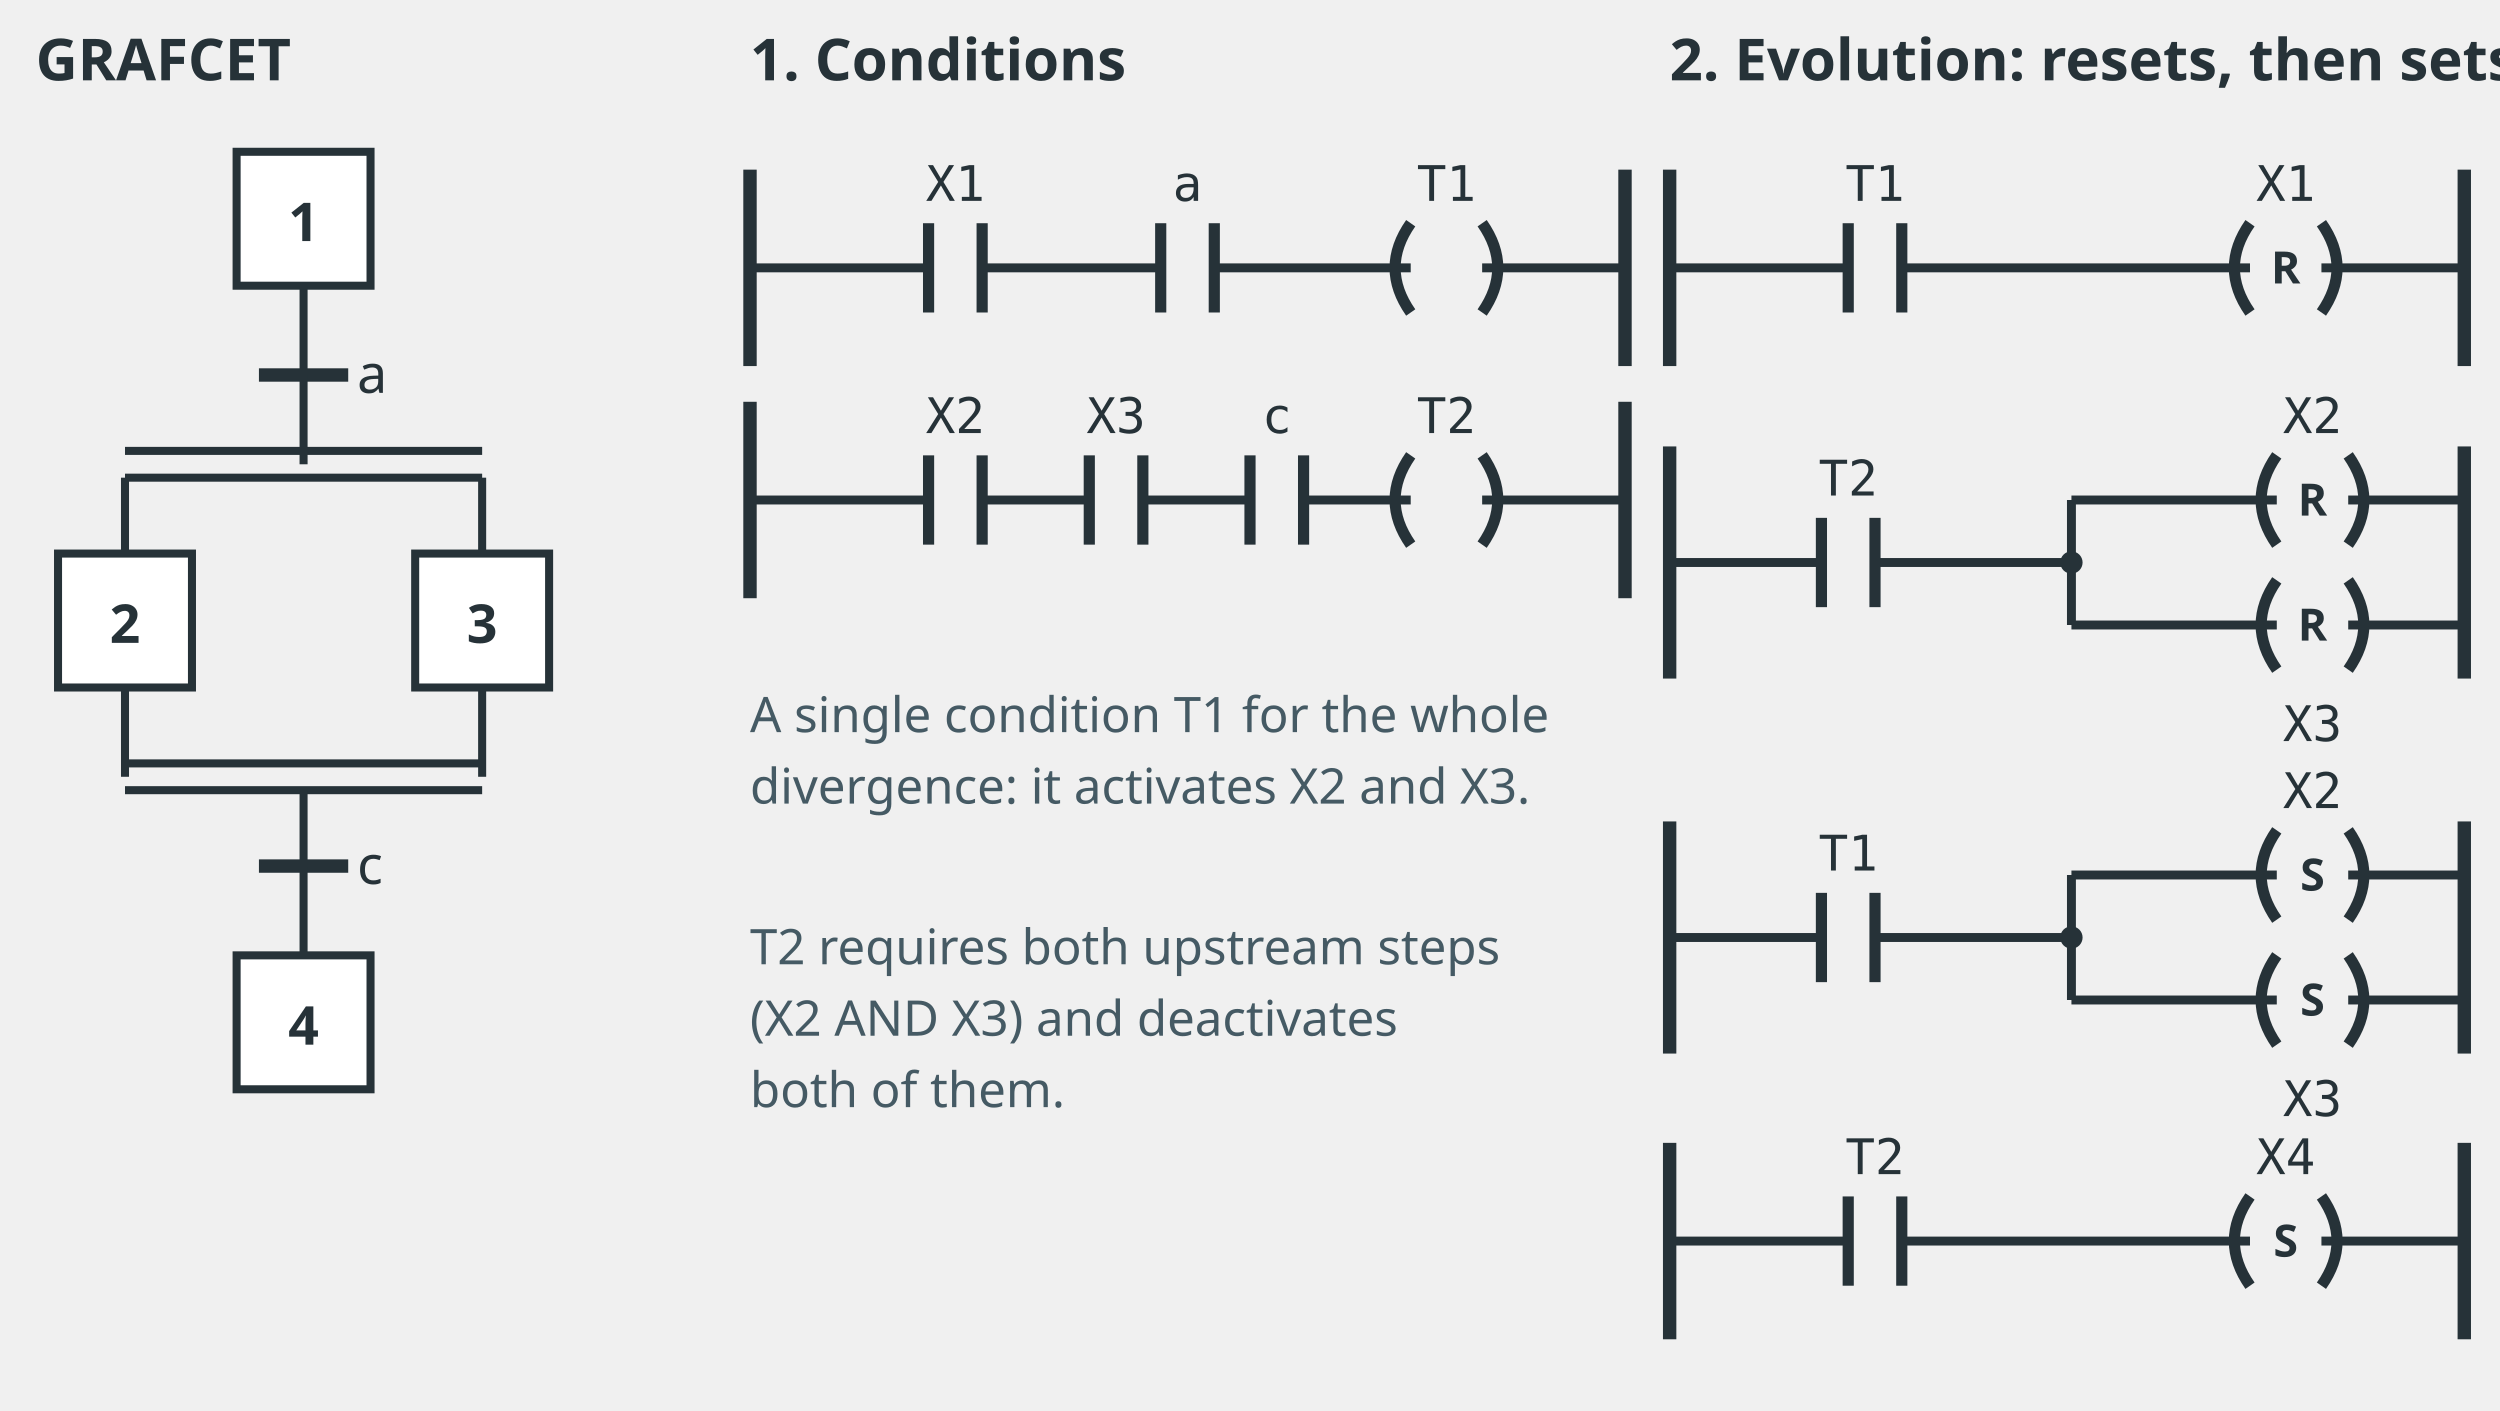
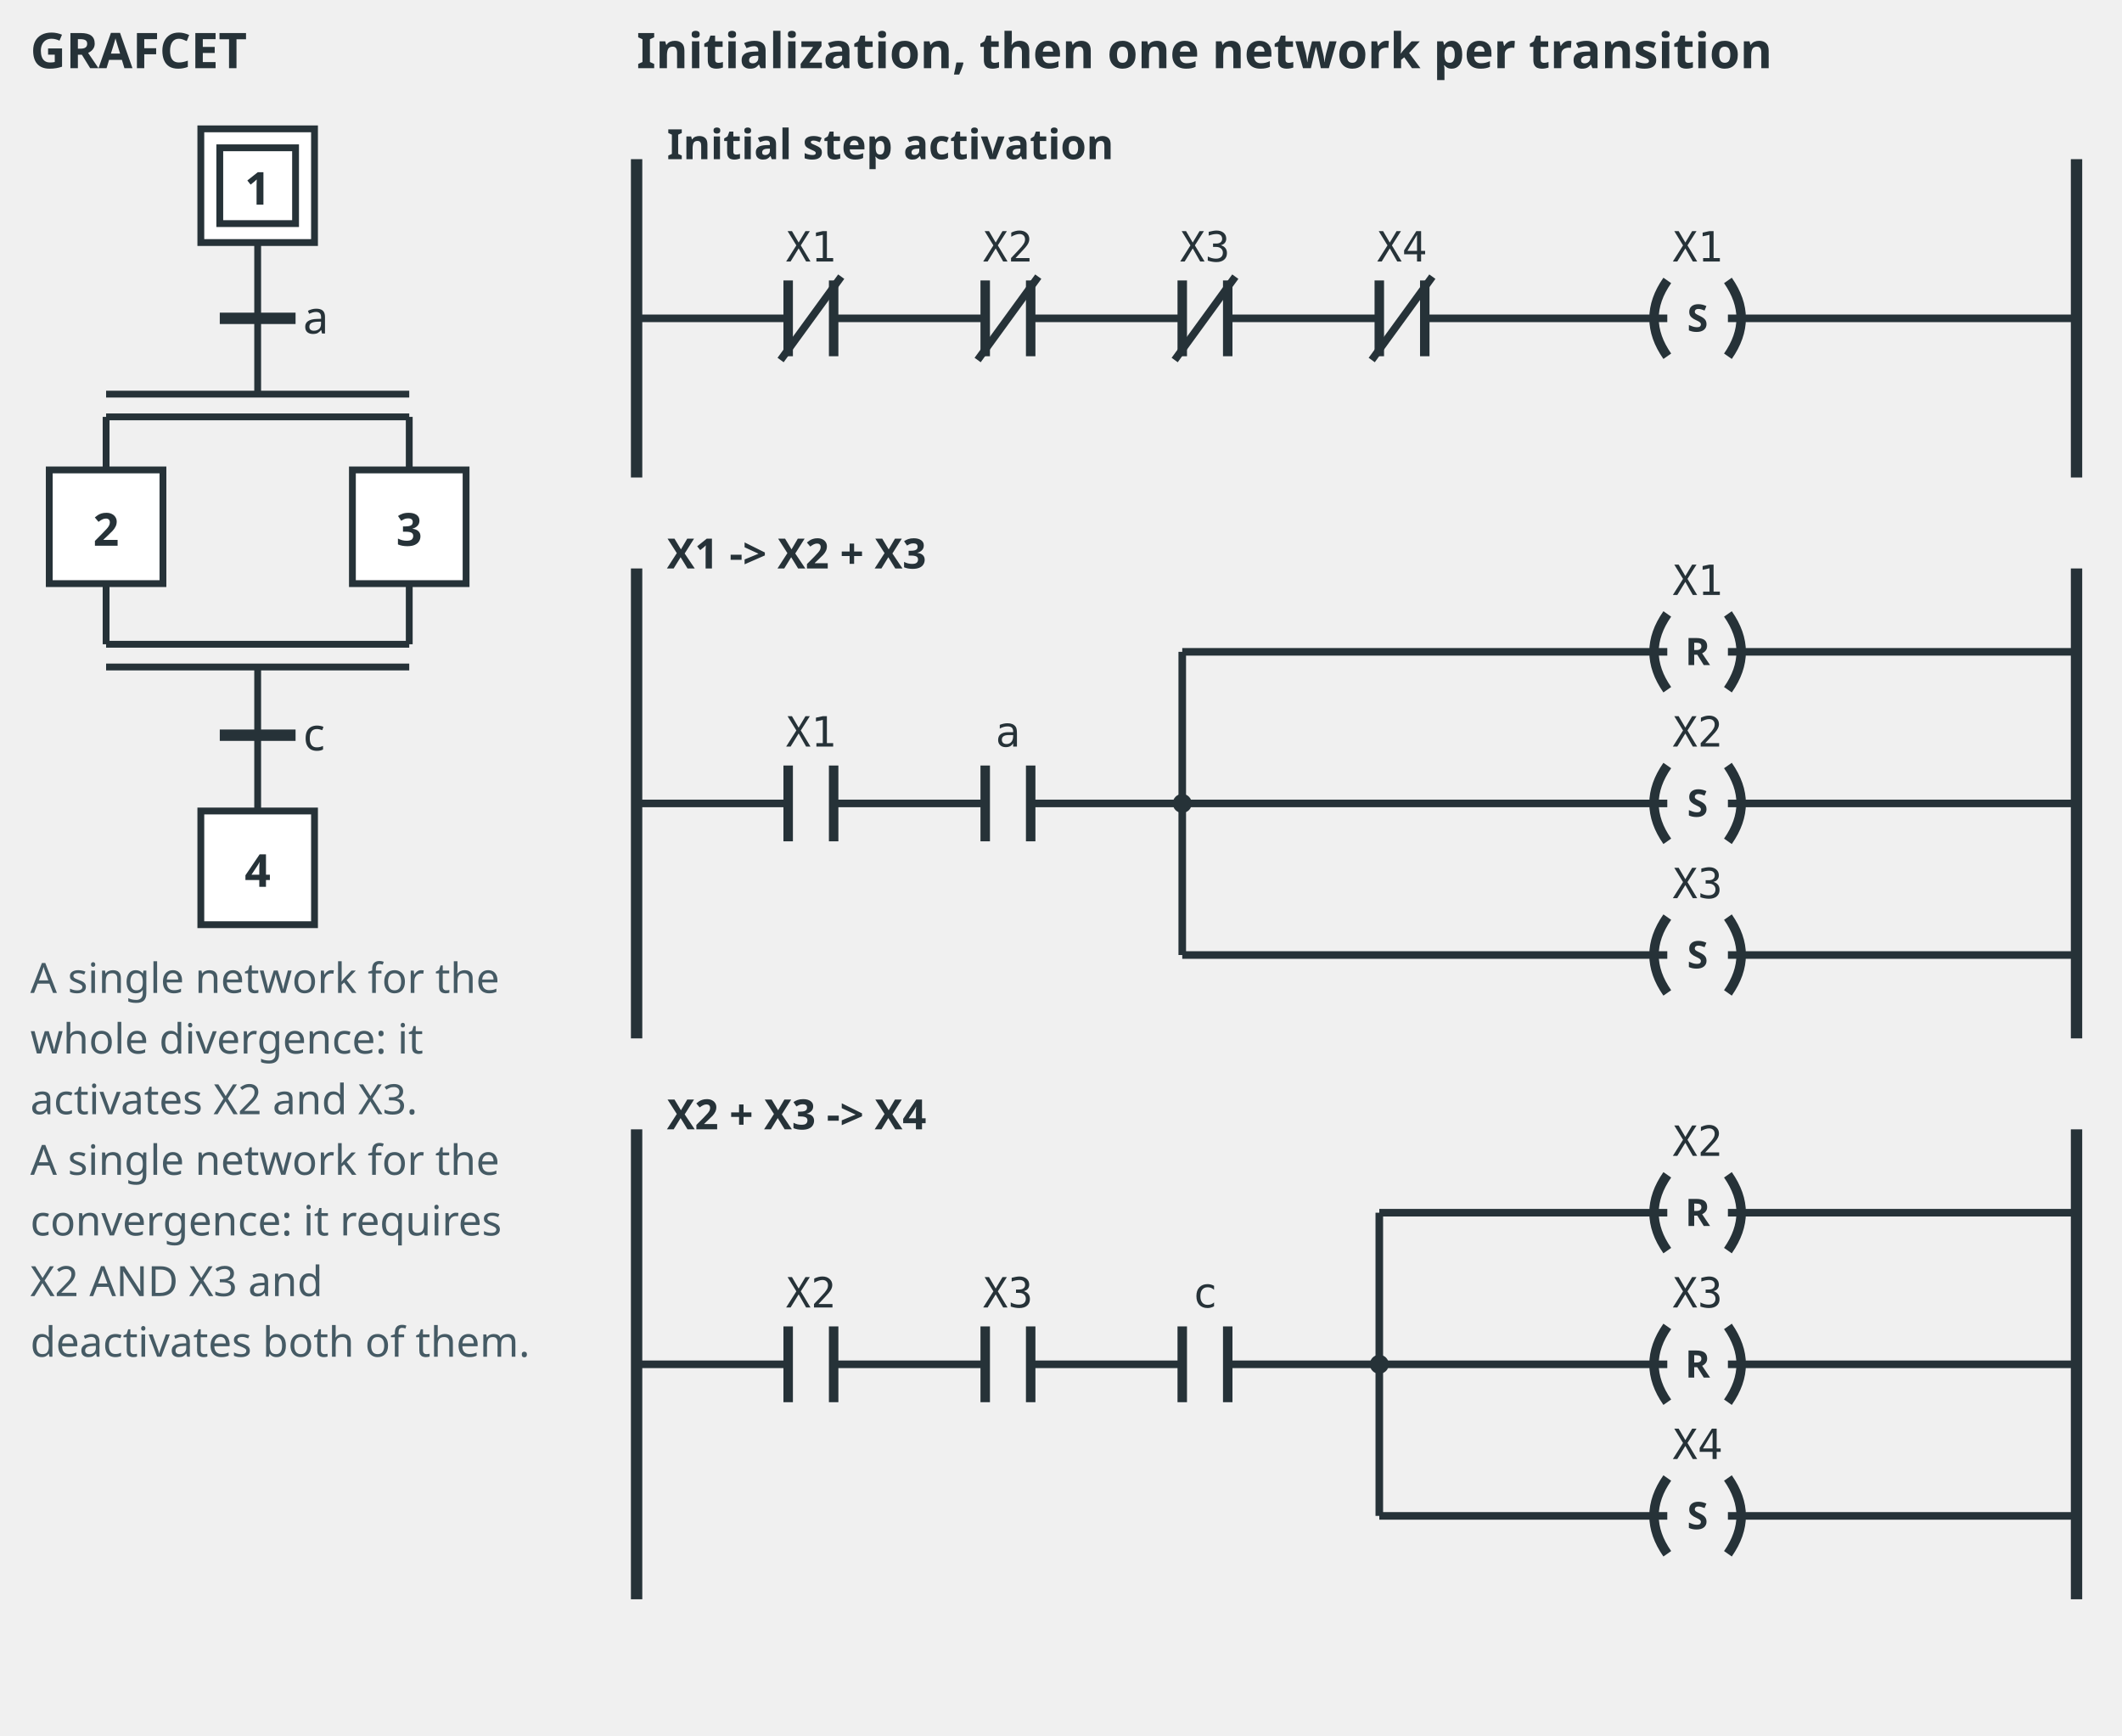
- <svg xmlns="http://www.w3.org/2000/svg" viewBox="0 0 560 316" font-family="sans-serif">
+ <svg xmlns="http://www.w3.org/2000/svg" viewBox="0 0 560 458" font-family="sans-serif">
  <text x="8" y="18" font-size="13" text-anchor="start" fill="#263238" font-weight="bold">GRAFCET</text>
  <rect x="53" y="34" width="30" height="30" fill="#fff" stroke="#263238" stroke-width="1.8" />
+   <rect x="58" y="39" width="20" height="20" fill="none" stroke="#263238" stroke-width="1.8" />
  <text x="68" y="54" font-size="12" text-anchor="middle" fill="#263238" font-weight="bold">1</text>
-   <line x1="68" y1="64" x2="68" y2="84" stroke="#263238" stroke-width="1.8" />
+   <line x1="68" y1="64" x2="68" y2="104" stroke="#263238" stroke-width="1.8" />
  <line x1="58" y1="84" x2="78" y2="84" stroke="#263238" stroke-width="3" />
  <text x="80" y="88" font-size="12" text-anchor="start" fill="#263238">a</text>
-   <line x1="68" y1="84" x2="68" y2="104" stroke="#263238" stroke-width="1.8" />
-   <line x1="28" y1="101" x2="108" y2="101" stroke="#263238" stroke-width="1.8" />
-   <line x1="28" y1="107" x2="108" y2="107" stroke="#263238" stroke-width="1.8" />
-   <line x1="28" y1="107" x2="28" y2="124" stroke="#263238" stroke-width="1.8" />
+   <line x1="28" y1="104" x2="108" y2="104" stroke="#263238" stroke-width="1.8" />
+   <line x1="28" y1="110" x2="108" y2="110" stroke="#263238" stroke-width="1.8" />
+   <line x1="28" y1="110" x2="28" y2="124" stroke="#263238" stroke-width="1.8" />
+   <line x1="108" y1="110" x2="108" y2="124" stroke="#263238" stroke-width="1.8" />
  <rect x="13" y="124" width="30" height="30" fill="#fff" stroke="#263238" stroke-width="1.8" />
  <text x="28" y="144" font-size="12" text-anchor="middle" fill="#263238" font-weight="bold">2</text>
-   <line x1="28" y1="154" x2="28" y2="174" stroke="#263238" stroke-width="1.8" />
-   <line x1="108" y1="107" x2="108" y2="124" stroke="#263238" stroke-width="1.8" />
  <rect x="93" y="124" width="30" height="30" fill="#fff" stroke="#263238" stroke-width="1.8" />
  <text x="108" y="144" font-size="12" text-anchor="middle" fill="#263238" font-weight="bold">3</text>
-   <line x1="108" y1="154" x2="108" y2="174" stroke="#263238" stroke-width="1.8" />
-   <line x1="28" y1="171" x2="108" y2="171" stroke="#263238" stroke-width="1.8" />
-   <line x1="28" y1="177" x2="108" y2="177" stroke="#263238" stroke-width="1.8" />
-   <line x1="68" y1="177" x2="68" y2="194" stroke="#263238" stroke-width="1.8" />
+   <line x1="28" y1="154" x2="28" y2="170" stroke="#263238" stroke-width="1.8" />
+   <line x1="108" y1="154" x2="108" y2="170" stroke="#263238" stroke-width="1.8" />
+   <line x1="28" y1="170" x2="108" y2="170" stroke="#263238" stroke-width="1.8" />
+   <line x1="28" y1="176" x2="108" y2="176" stroke="#263238" stroke-width="1.8" />
+   <line x1="68" y1="176" x2="68" y2="214" stroke="#263238" stroke-width="1.8" />
  <line x1="58" y1="194" x2="78" y2="194" stroke="#263238" stroke-width="3" />
  <text x="80" y="198" font-size="12" text-anchor="start" fill="#263238">c</text>
-   <line x1="68" y1="194" x2="68" y2="214" stroke="#263238" stroke-width="1.8" />
  <rect x="53" y="214" width="30" height="30" fill="#fff" stroke="#263238" stroke-width="1.8" />
  <text x="68" y="234" font-size="12" text-anchor="middle" fill="#263238" font-weight="bold">4</text>
-   <text x="168" y="18" font-size="13" text-anchor="start" fill="#263238" font-weight="bold">1. Conditions</text>
-   <text x="374" y="18" font-size="13" text-anchor="start" fill="#263238" font-weight="bold">2. Evolution: resets, then sets</text>
-   <line x1="208" y1="50" x2="208" y2="70" stroke="#263238" stroke-width="2.5" />
-   <line x1="220" y1="50" x2="220" y2="70" stroke="#263238" stroke-width="2.5" />
-   <text x="214" y="45" font-size="11" text-anchor="middle" fill="#263238" font-family="monospace">X1</text>
-   <line x1="260" y1="50" x2="260" y2="70" stroke="#263238" stroke-width="2.5" />
-   <line x1="272" y1="50" x2="272" y2="70" stroke="#263238" stroke-width="2.5" />
-   <text x="266" y="45" font-size="11" text-anchor="middle" fill="#263238" font-family="monospace">a</text>
-   <path d="M 316 50 Q 309 60 316 70" fill="none" stroke="#263238" stroke-width="2.5" />
-   <path d="M 332 50 Q 339 60 332 70" fill="none" stroke="#263238" stroke-width="2.5" />
-   <text x="324" y="45" font-size="11" text-anchor="middle" fill="#263238" font-family="monospace">T1</text>
-   <line x1="168" y1="60" x2="208" y2="60" stroke="#263238" stroke-width="2" />
-   <line x1="220" y1="60" x2="260" y2="60" stroke="#263238" stroke-width="2" />
-   <line x1="272" y1="60" x2="316" y2="60" stroke="#263238" stroke-width="2" />
-   <line x1="332" y1="60" x2="364" y2="60" stroke="#263238" stroke-width="2" />
-   <line x1="168" y1="38" x2="168" y2="82" stroke="#263238" stroke-width="3" />
-   <line x1="364" y1="38" x2="364" y2="82" stroke="#263238" stroke-width="3" />
-   <line x1="208" y1="102" x2="208" y2="122" stroke="#263238" stroke-width="2.5" />
-   <line x1="220" y1="102" x2="220" y2="122" stroke="#263238" stroke-width="2.5" />
-   <text x="214" y="97" font-size="11" text-anchor="middle" fill="#263238" font-family="monospace">X2</text>
-   <line x1="244" y1="102" x2="244" y2="122" stroke="#263238" stroke-width="2.5" />
-   <line x1="256" y1="102" x2="256" y2="122" stroke="#263238" stroke-width="2.5" />
-   <text x="250" y="97" font-size="11" text-anchor="middle" fill="#263238" font-family="monospace">X3</text>
-   <line x1="280" y1="102" x2="280" y2="122" stroke="#263238" stroke-width="2.5" />
-   <line x1="292" y1="102" x2="292" y2="122" stroke="#263238" stroke-width="2.5" />
-   <text x="286" y="97" font-size="11" text-anchor="middle" fill="#263238" font-family="monospace">c</text>
-   <path d="M 316 102 Q 309 112 316 122" fill="none" stroke="#263238" stroke-width="2.5" />
-   <path d="M 332 102 Q 339 112 332 122" fill="none" stroke="#263238" stroke-width="2.5" />
-   <text x="324" y="97" font-size="11" text-anchor="middle" fill="#263238" font-family="monospace">T2</text>
-   <line x1="168" y1="112" x2="208" y2="112" stroke="#263238" stroke-width="2" />
-   <line x1="220" y1="112" x2="244" y2="112" stroke="#263238" stroke-width="2" />
-   <line x1="256" y1="112" x2="280" y2="112" stroke="#263238" stroke-width="2" />
-   <line x1="292" y1="112" x2="316" y2="112" stroke="#263238" stroke-width="2" />
-   <line x1="332" y1="112" x2="364" y2="112" stroke="#263238" stroke-width="2" />
-   <line x1="168" y1="90" x2="168" y2="134" stroke="#263238" stroke-width="3" />
-   <line x1="364" y1="90" x2="364" y2="134" stroke="#263238" stroke-width="3" />
-   <line x1="414" y1="50" x2="414" y2="70" stroke="#263238" stroke-width="2.5" />
-   <line x1="426" y1="50" x2="426" y2="70" stroke="#263238" stroke-width="2.5" />
-   <text x="420" y="45" font-size="11" text-anchor="middle" fill="#263238" font-family="monospace">T1</text>
-   <path d="M 504 50 Q 497 60 504 70" fill="none" stroke="#263238" stroke-width="2.5" />
-   <path d="M 520 50 Q 527 60 520 70" fill="none" stroke="#263238" stroke-width="2.5" />
-   <text x="512" y="63.5" font-size="10" text-anchor="middle" fill="#263238" font-weight="bold">R</text>
-   <text x="512" y="45" font-size="11" text-anchor="middle" fill="#263238" font-family="monospace">X1</text>
-   <line x1="374" y1="60" x2="414" y2="60" stroke="#263238" stroke-width="2" />
-   <line x1="426" y1="60" x2="504" y2="60" stroke="#263238" stroke-width="2" />
-   <line x1="520" y1="60" x2="552" y2="60" stroke="#263238" stroke-width="2" />
-   <line x1="374" y1="38" x2="374" y2="82" stroke="#263238" stroke-width="3" />
-   <line x1="552" y1="38" x2="552" y2="82" stroke="#263238" stroke-width="3" />
-   <line x1="374" y1="126" x2="408" y2="126" stroke="#263238" stroke-width="2" />
-   <line x1="408" y1="116" x2="408" y2="136" stroke="#263238" stroke-width="2.5" />
-   <line x1="420" y1="116" x2="420" y2="136" stroke="#263238" stroke-width="2.5" />
-   <text x="414" y="111" font-size="11" text-anchor="middle" fill="#263238" font-family="monospace">T2</text>
-   <line x1="420" y1="126" x2="464" y2="126" stroke="#263238" stroke-width="2" />
-   <line x1="464" y1="112" x2="464" y2="140" stroke="#263238" stroke-width="2" />
-   <circle cx="464" cy="126" r="2.5" fill="#263238" />
-   <line x1="464" y1="112" x2="510" y2="112" stroke="#263238" stroke-width="2" />
-   <path d="M 510 102 Q 503 112 510 122" fill="none" stroke="#263238" stroke-width="2.5" />
-   <path d="M 526 102 Q 533 112 526 122" fill="none" stroke="#263238" stroke-width="2.5" />
-   <text x="518" y="115.5" font-size="10" text-anchor="middle" fill="#263238" font-weight="bold">R</text>
-   <text x="518" y="97" font-size="11" text-anchor="middle" fill="#263238" font-family="monospace">X2</text>
-   <line x1="526" y1="112" x2="552" y2="112" stroke="#263238" stroke-width="2" />
-   <line x1="464" y1="140" x2="510" y2="140" stroke="#263238" stroke-width="2" />
-   <path d="M 510 130 Q 503 140 510 150" fill="none" stroke="#263238" stroke-width="2.5" />
-   <path d="M 526 130 Q 533 140 526 150" fill="none" stroke="#263238" stroke-width="2.5" />
-   <text x="518" y="143.5" font-size="10" text-anchor="middle" fill="#263238" font-weight="bold">R</text>
-   <text x="518" y="166" font-size="11" text-anchor="middle" fill="#263238" font-family="monospace">X3</text>
-   <line x1="526" y1="140" x2="552" y2="140" stroke="#263238" stroke-width="2" />
-   <line x1="374" y1="100" x2="374" y2="152" stroke="#263238" stroke-width="3" />
-   <line x1="552" y1="100" x2="552" y2="152" stroke="#263238" stroke-width="3" />
-   <line x1="374" y1="210" x2="408" y2="210" stroke="#263238" stroke-width="2" />
-   <line x1="408" y1="200" x2="408" y2="220" stroke="#263238" stroke-width="2.5" />
-   <line x1="420" y1="200" x2="420" y2="220" stroke="#263238" stroke-width="2.5" />
-   <text x="414" y="195" font-size="11" text-anchor="middle" fill="#263238" font-family="monospace">T1</text>
-   <line x1="420" y1="210" x2="464" y2="210" stroke="#263238" stroke-width="2" />
-   <line x1="464" y1="196" x2="464" y2="224" stroke="#263238" stroke-width="2" />
-   <circle cx="464" cy="210" r="2.5" fill="#263238" />
-   <line x1="464" y1="196" x2="510" y2="196" stroke="#263238" stroke-width="2" />
-   <path d="M 510 186 Q 503 196 510 206" fill="none" stroke="#263238" stroke-width="2.5" />
-   <path d="M 526 186 Q 533 196 526 206" fill="none" stroke="#263238" stroke-width="2.5" />
-   <text x="518" y="199.5" font-size="10" text-anchor="middle" fill="#263238" font-weight="bold">S</text>
-   <text x="518" y="181" font-size="11" text-anchor="middle" fill="#263238" font-family="monospace">X2</text>
-   <line x1="526" y1="196" x2="552" y2="196" stroke="#263238" stroke-width="2" />
-   <line x1="464" y1="224" x2="510" y2="224" stroke="#263238" stroke-width="2" />
-   <path d="M 510 214 Q 503 224 510 234" fill="none" stroke="#263238" stroke-width="2.5" />
-   <path d="M 526 214 Q 533 224 526 234" fill="none" stroke="#263238" stroke-width="2.5" />
-   <text x="518" y="227.5" font-size="10" text-anchor="middle" fill="#263238" font-weight="bold">S</text>
-   <text x="518" y="250" font-size="11" text-anchor="middle" fill="#263238" font-family="monospace">X3</text>
-   <line x1="526" y1="224" x2="552" y2="224" stroke="#263238" stroke-width="2" />
-   <line x1="374" y1="184" x2="374" y2="236" stroke="#263238" stroke-width="3" />
-   <line x1="552" y1="184" x2="552" y2="236" stroke="#263238" stroke-width="3" />
-   <line x1="414" y1="268" x2="414" y2="288" stroke="#263238" stroke-width="2.5" />
-   <line x1="426" y1="268" x2="426" y2="288" stroke="#263238" stroke-width="2.5" />
-   <text x="420" y="263" font-size="11" text-anchor="middle" fill="#263238" font-family="monospace">T2</text>
-   <path d="M 504 268 Q 497 278 504 288" fill="none" stroke="#263238" stroke-width="2.5" />
-   <path d="M 520 268 Q 527 278 520 288" fill="none" stroke="#263238" stroke-width="2.5" />
-   <text x="512" y="281.5" font-size="10" text-anchor="middle" fill="#263238" font-weight="bold">S</text>
-   <text x="512" y="263" font-size="11" text-anchor="middle" fill="#263238" font-family="monospace">X4</text>
-   <line x1="374" y1="278" x2="414" y2="278" stroke="#263238" stroke-width="2" />
-   <line x1="426" y1="278" x2="504" y2="278" stroke="#263238" stroke-width="2" />
-   <line x1="520" y1="278" x2="552" y2="278" stroke="#263238" stroke-width="2" />
-   <line x1="374" y1="256" x2="374" y2="300" stroke="#263238" stroke-width="3" />
-   <line x1="552" y1="256" x2="552" y2="300" stroke="#263238" stroke-width="3" />
-   <text x="168" y="164" font-size="11" text-anchor="start" fill="#455a64">A single condition T1 for the whole</text>
-   <text x="168" y="180" font-size="11" text-anchor="start" fill="#455a64">divergence: it activates X2 and X3.</text>
-   <text x="168" y="216" font-size="11" text-anchor="start" fill="#455a64">T2 requires both upstream steps</text>
-   <text x="168" y="232" font-size="11" text-anchor="start" fill="#455a64">(X2 AND X3) and deactivates</text>
-   <text x="168" y="248" font-size="11" text-anchor="start" fill="#455a64">both of them.</text>
+   <text x="168" y="18" font-size="13" text-anchor="start" fill="#263238" font-weight="bold">Initialization, then one network per transition</text>
+   <text x="176" y="42" font-size="11" text-anchor="start" fill="#263238" font-weight="bold">Initial step activation</text>
+   <line x1="168" y1="84" x2="208" y2="84" stroke="#263238" stroke-width="2" />
+   <line x1="208" y1="74" x2="208" y2="94" stroke="#263238" stroke-width="2.5" />
+   <line x1="220" y1="74" x2="220" y2="94" stroke="#263238" stroke-width="2.5" />
+   <line x1="206" y1="95" x2="222" y2="73" stroke="#263238" stroke-width="2" />
+   <text x="214" y="69" font-size="11" text-anchor="middle" fill="#263238" font-family="monospace">X1</text>
+   <line x1="220" y1="84" x2="260" y2="84" stroke="#263238" stroke-width="2" />
+   <line x1="260" y1="74" x2="260" y2="94" stroke="#263238" stroke-width="2.5" />
+   <line x1="272" y1="74" x2="272" y2="94" stroke="#263238" stroke-width="2.5" />
+   <line x1="258" y1="95" x2="274" y2="73" stroke="#263238" stroke-width="2" />
+   <text x="266" y="69" font-size="11" text-anchor="middle" fill="#263238" font-family="monospace">X2</text>
+   <line x1="272" y1="84" x2="312" y2="84" stroke="#263238" stroke-width="2" />
+   <line x1="312" y1="74" x2="312" y2="94" stroke="#263238" stroke-width="2.5" />
+   <line x1="324" y1="74" x2="324" y2="94" stroke="#263238" stroke-width="2.5" />
+   <line x1="310" y1="95" x2="326" y2="73" stroke="#263238" stroke-width="2" />
+   <text x="318" y="69" font-size="11" text-anchor="middle" fill="#263238" font-family="monospace">X3</text>
+   <line x1="324" y1="84" x2="364" y2="84" stroke="#263238" stroke-width="2" />
+   <line x1="364" y1="74" x2="364" y2="94" stroke="#263238" stroke-width="2.5" />
+   <line x1="376" y1="74" x2="376" y2="94" stroke="#263238" stroke-width="2.5" />
+   <line x1="362" y1="95" x2="378" y2="73" stroke="#263238" stroke-width="2" />
+   <text x="370" y="69" font-size="11" text-anchor="middle" fill="#263238" font-family="monospace">X4</text>
+   <line x1="376" y1="84" x2="440" y2="84" stroke="#263238" stroke-width="2" />
+   <path d="M 440 74 Q 433 84 440 94" fill="none" stroke="#263238" stroke-width="2.5" />
+   <path d="M 456 74 Q 463 84 456 94" fill="none" stroke="#263238" stroke-width="2.5" />
+   <text x="448" y="87.5" font-size="10" text-anchor="middle" fill="#263238" font-weight="bold">S</text>
+   <text x="448" y="69" font-size="11" text-anchor="middle" fill="#263238" font-family="monospace">X1</text>
+   <line x1="456" y1="84" x2="548" y2="84" stroke="#263238" stroke-width="2" />
+   <line x1="168" y1="42" x2="168" y2="126" stroke="#263238" stroke-width="3" />
+   <line x1="548" y1="42" x2="548" y2="126" stroke="#263238" stroke-width="3" />
+   <text x="176" y="150" font-size="11" text-anchor="start" fill="#263238" font-weight="bold">X1 -&gt; X2 + X3</text>
+   <line x1="168" y1="212" x2="208" y2="212" stroke="#263238" stroke-width="2" />
+   <line x1="208" y1="202" x2="208" y2="222" stroke="#263238" stroke-width="2.5" />
+   <line x1="220" y1="202" x2="220" y2="222" stroke="#263238" stroke-width="2.5" />
+   <text x="214" y="197" font-size="11" text-anchor="middle" fill="#263238" font-family="monospace">X1</text>
+   <line x1="220" y1="212" x2="260" y2="212" stroke="#263238" stroke-width="2" />
+   <line x1="260" y1="202" x2="260" y2="222" stroke="#263238" stroke-width="2.5" />
+   <line x1="272" y1="202" x2="272" y2="222" stroke="#263238" stroke-width="2.5" />
+   <text x="266" y="197" font-size="11" text-anchor="middle" fill="#263238" font-family="monospace">a</text>
+   <line x1="272" y1="212" x2="312" y2="212" stroke="#263238" stroke-width="2" />
+   <circle cx="312" cy="212" r="2.5" fill="#263238" />
+   <line x1="312" y1="172" x2="312" y2="252" stroke="#263238" stroke-width="2" />
+   <line x1="312" y1="172" x2="440" y2="172" stroke="#263238" stroke-width="2" />
+   <path d="M 440 162 Q 433 172 440 182" fill="none" stroke="#263238" stroke-width="2.5" />
+   <path d="M 456 162 Q 463 172 456 182" fill="none" stroke="#263238" stroke-width="2.5" />
+   <text x="448" y="175.5" font-size="10" text-anchor="middle" fill="#263238" font-weight="bold">R</text>
+   <text x="448" y="157" font-size="11" text-anchor="middle" fill="#263238" font-family="monospace">X1</text>
+   <line x1="456" y1="172" x2="548" y2="172" stroke="#263238" stroke-width="2" />
+   <line x1="312" y1="212" x2="440" y2="212" stroke="#263238" stroke-width="2" />
+   <path d="M 440 202 Q 433 212 440 222" fill="none" stroke="#263238" stroke-width="2.5" />
+   <path d="M 456 202 Q 463 212 456 222" fill="none" stroke="#263238" stroke-width="2.5" />
+   <text x="448" y="215.5" font-size="10" text-anchor="middle" fill="#263238" font-weight="bold">S</text>
+   <text x="448" y="197" font-size="11" text-anchor="middle" fill="#263238" font-family="monospace">X2</text>
+   <line x1="456" y1="212" x2="548" y2="212" stroke="#263238" stroke-width="2" />
+   <line x1="312" y1="252" x2="440" y2="252" stroke="#263238" stroke-width="2" />
+   <path d="M 440 242 Q 433 252 440 262" fill="none" stroke="#263238" stroke-width="2.5" />
+   <path d="M 456 242 Q 463 252 456 262" fill="none" stroke="#263238" stroke-width="2.5" />
+   <text x="448" y="255.5" font-size="10" text-anchor="middle" fill="#263238" font-weight="bold">S</text>
+   <text x="448" y="237" font-size="11" text-anchor="middle" fill="#263238" font-family="monospace">X3</text>
+   <line x1="456" y1="252" x2="548" y2="252" stroke="#263238" stroke-width="2" />
+   <line x1="168" y1="150" x2="168" y2="274" stroke="#263238" stroke-width="3" />
+   <line x1="548" y1="150" x2="548" y2="274" stroke="#263238" stroke-width="3" />
+   <text x="176" y="298" font-size="11" text-anchor="start" fill="#263238" font-weight="bold">X2 + X3 -&gt; X4</text>
+   <line x1="168" y1="360" x2="208" y2="360" stroke="#263238" stroke-width="2" />
+   <line x1="208" y1="350" x2="208" y2="370" stroke="#263238" stroke-width="2.5" />
+   <line x1="220" y1="350" x2="220" y2="370" stroke="#263238" stroke-width="2.5" />
+   <text x="214" y="345" font-size="11" text-anchor="middle" fill="#263238" font-family="monospace">X2</text>
+   <line x1="220" y1="360" x2="260" y2="360" stroke="#263238" stroke-width="2" />
+   <line x1="260" y1="350" x2="260" y2="370" stroke="#263238" stroke-width="2.5" />
+   <line x1="272" y1="350" x2="272" y2="370" stroke="#263238" stroke-width="2.5" />
+   <text x="266" y="345" font-size="11" text-anchor="middle" fill="#263238" font-family="monospace">X3</text>
+   <line x1="272" y1="360" x2="312" y2="360" stroke="#263238" stroke-width="2" />
+   <line x1="312" y1="350" x2="312" y2="370" stroke="#263238" stroke-width="2.5" />
+   <line x1="324" y1="350" x2="324" y2="370" stroke="#263238" stroke-width="2.5" />
+   <text x="318" y="345" font-size="11" text-anchor="middle" fill="#263238" font-family="monospace">c</text>
+   <line x1="324" y1="360" x2="364" y2="360" stroke="#263238" stroke-width="2" />
+   <circle cx="364" cy="360" r="2.5" fill="#263238" />
+   <line x1="364" y1="320" x2="364" y2="400" stroke="#263238" stroke-width="2" />
+   <line x1="364" y1="320" x2="440" y2="320" stroke="#263238" stroke-width="2" />
+   <path d="M 440 310 Q 433 320 440 330" fill="none" stroke="#263238" stroke-width="2.5" />
+   <path d="M 456 310 Q 463 320 456 330" fill="none" stroke="#263238" stroke-width="2.5" />
+   <text x="448" y="323.5" font-size="10" text-anchor="middle" fill="#263238" font-weight="bold">R</text>
+   <text x="448" y="305" font-size="11" text-anchor="middle" fill="#263238" font-family="monospace">X2</text>
+   <line x1="456" y1="320" x2="548" y2="320" stroke="#263238" stroke-width="2" />
+   <line x1="364" y1="360" x2="440" y2="360" stroke="#263238" stroke-width="2" />
+   <path d="M 440 350 Q 433 360 440 370" fill="none" stroke="#263238" stroke-width="2.5" />
+   <path d="M 456 350 Q 463 360 456 370" fill="none" stroke="#263238" stroke-width="2.5" />
+   <text x="448" y="363.5" font-size="10" text-anchor="middle" fill="#263238" font-weight="bold">R</text>
+   <text x="448" y="345" font-size="11" text-anchor="middle" fill="#263238" font-family="monospace">X3</text>
+   <line x1="456" y1="360" x2="548" y2="360" stroke="#263238" stroke-width="2" />
+   <line x1="364" y1="400" x2="440" y2="400" stroke="#263238" stroke-width="2" />
+   <path d="M 440 390 Q 433 400 440 410" fill="none" stroke="#263238" stroke-width="2.5" />
+   <path d="M 456 390 Q 463 400 456 410" fill="none" stroke="#263238" stroke-width="2.5" />
+   <text x="448" y="403.5" font-size="10" text-anchor="middle" fill="#263238" font-weight="bold">S</text>
+   <text x="448" y="385" font-size="11" text-anchor="middle" fill="#263238" font-family="monospace">X4</text>
+   <line x1="456" y1="400" x2="548" y2="400" stroke="#263238" stroke-width="2" />
+   <line x1="168" y1="298" x2="168" y2="422" stroke="#263238" stroke-width="3" />
+   <line x1="548" y1="298" x2="548" y2="422" stroke="#263238" stroke-width="3" />
+   <text x="8" y="262" font-size="11" text-anchor="start" fill="#455a64">A single network for the</text>
+   <text x="8" y="278" font-size="11" text-anchor="start" fill="#455a64">whole divergence: it</text>
+   <text x="8" y="294" font-size="11" text-anchor="start" fill="#455a64">activates X2 and X3.</text>
+   <text x="8" y="310" font-size="11" text-anchor="start" fill="#455a64">A single network for the</text>
+   <text x="8" y="326" font-size="11" text-anchor="start" fill="#455a64">convergence: it requires</text>
+   <text x="8" y="342" font-size="11" text-anchor="start" fill="#455a64">X2 AND X3 and</text>
+   <text x="8" y="358" font-size="11" text-anchor="start" fill="#455a64">deactivates both of them.</text>
</svg>
